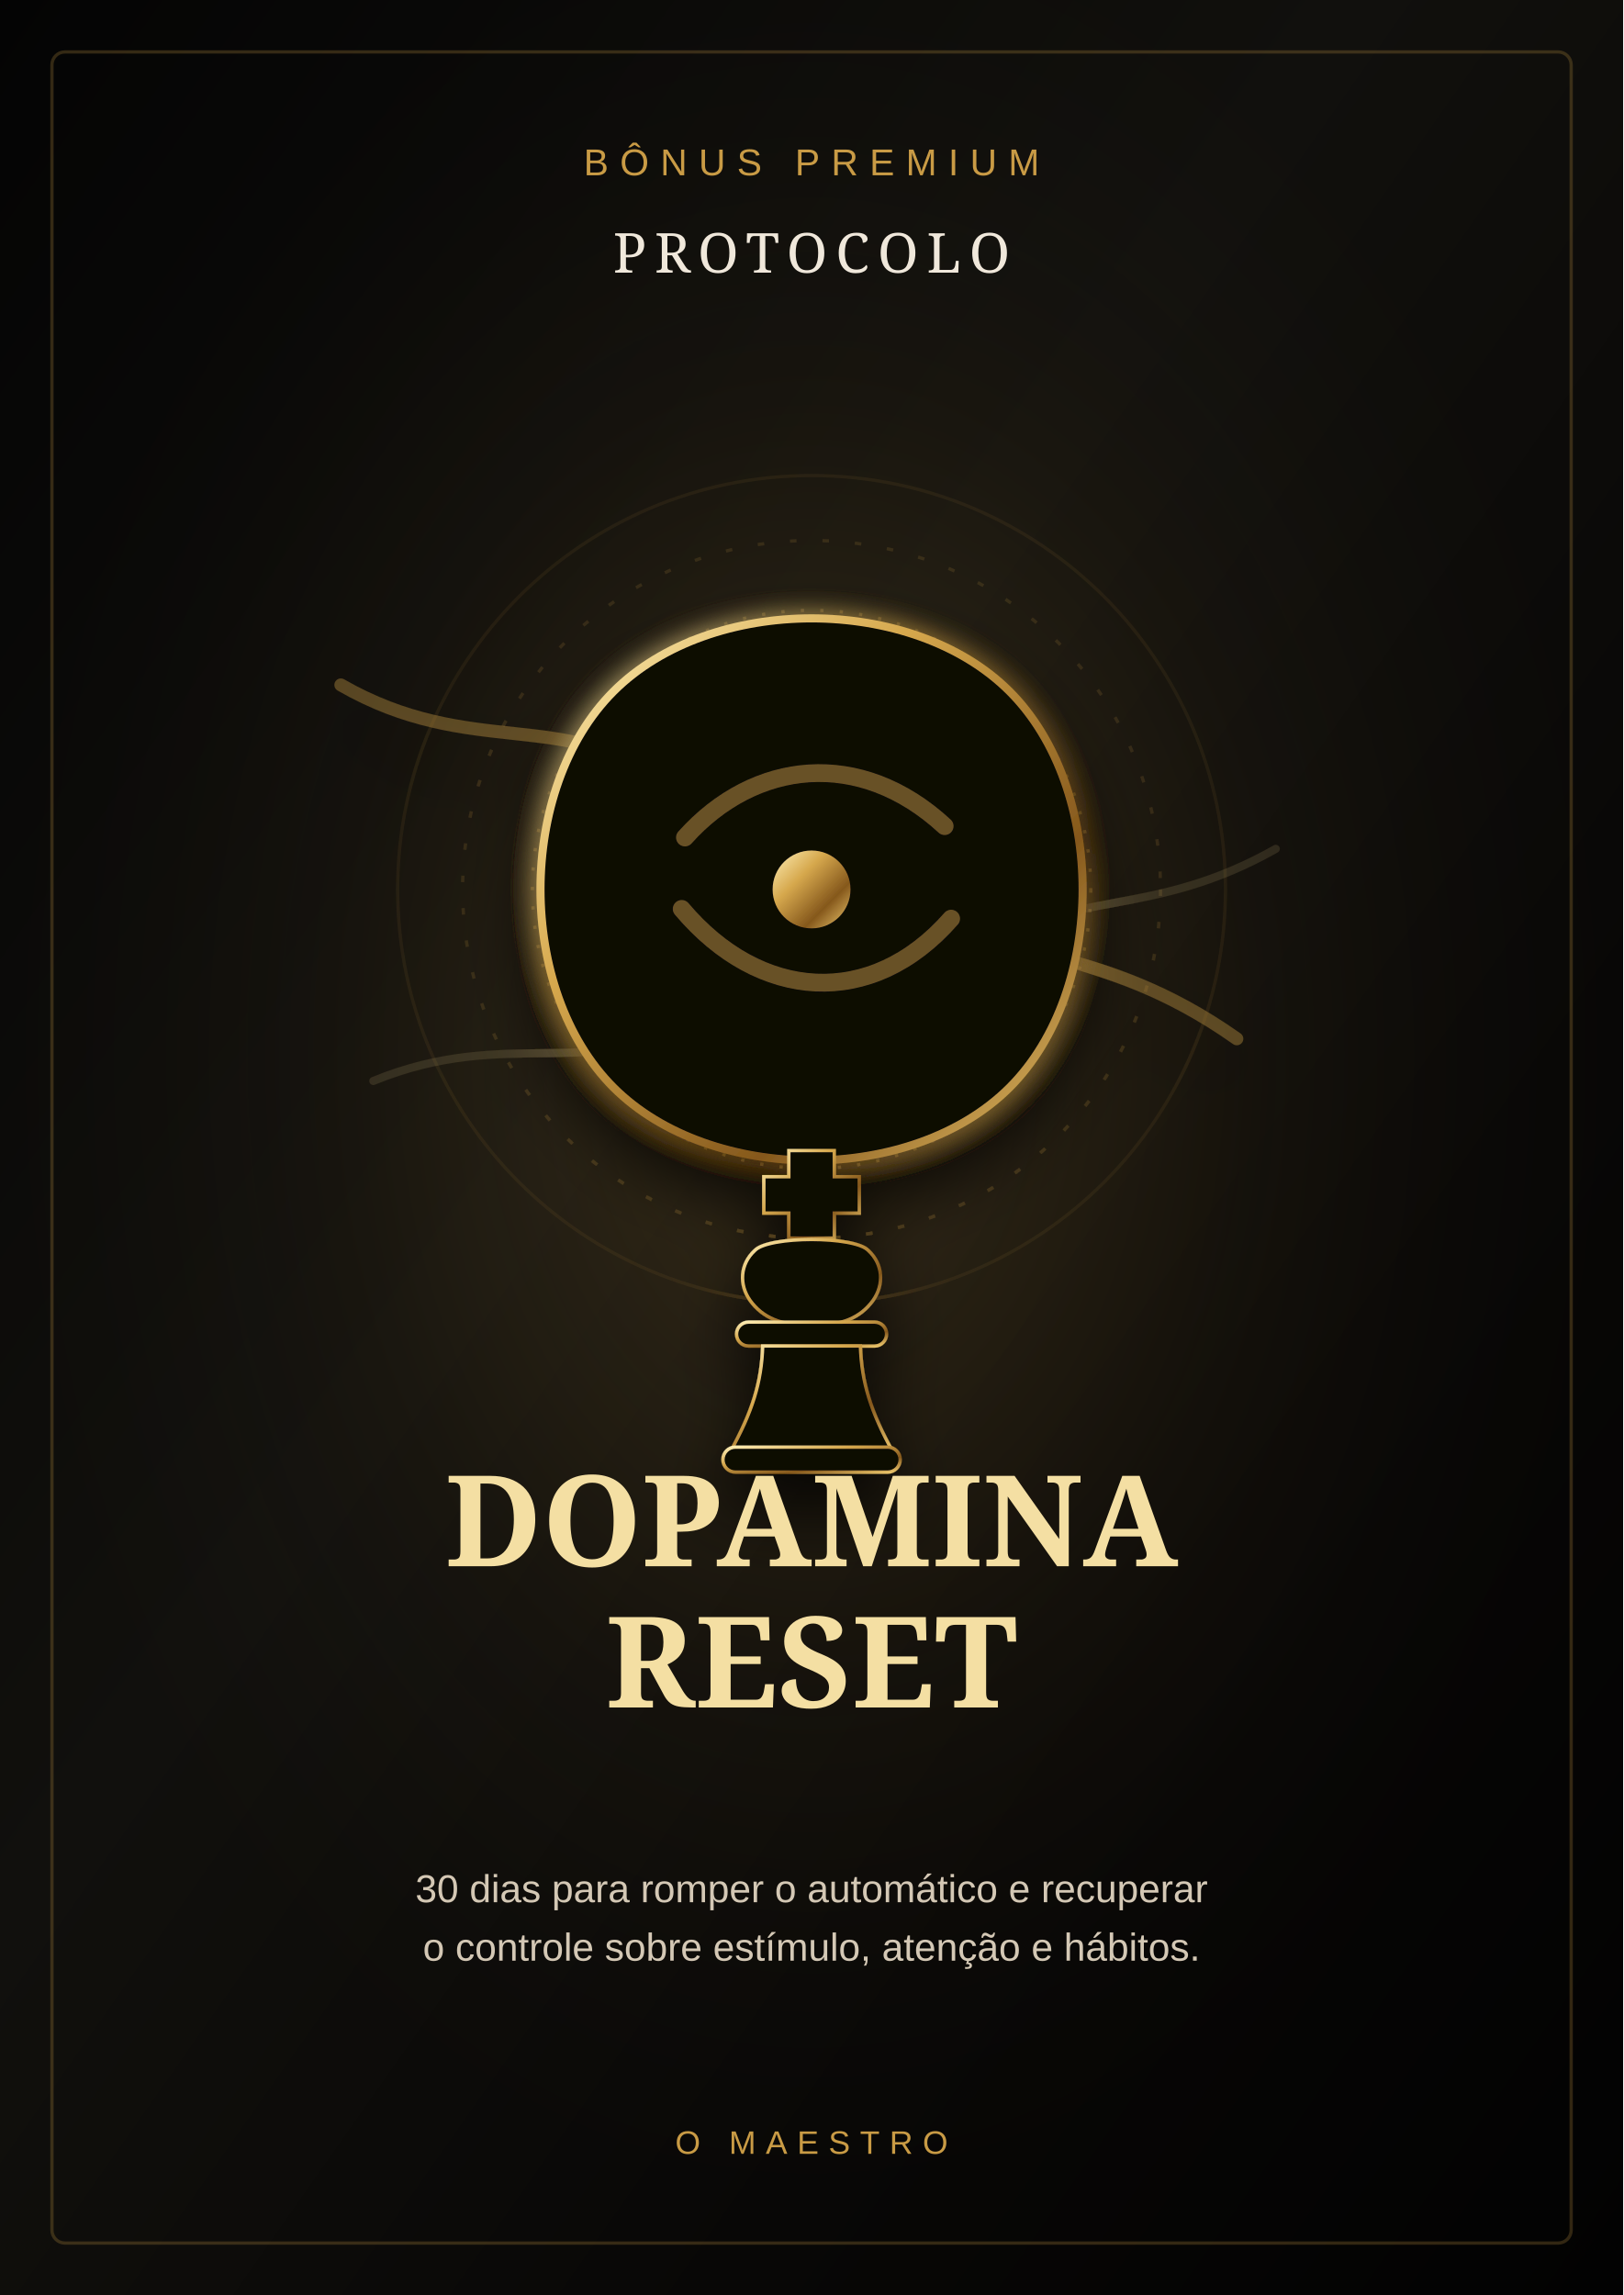
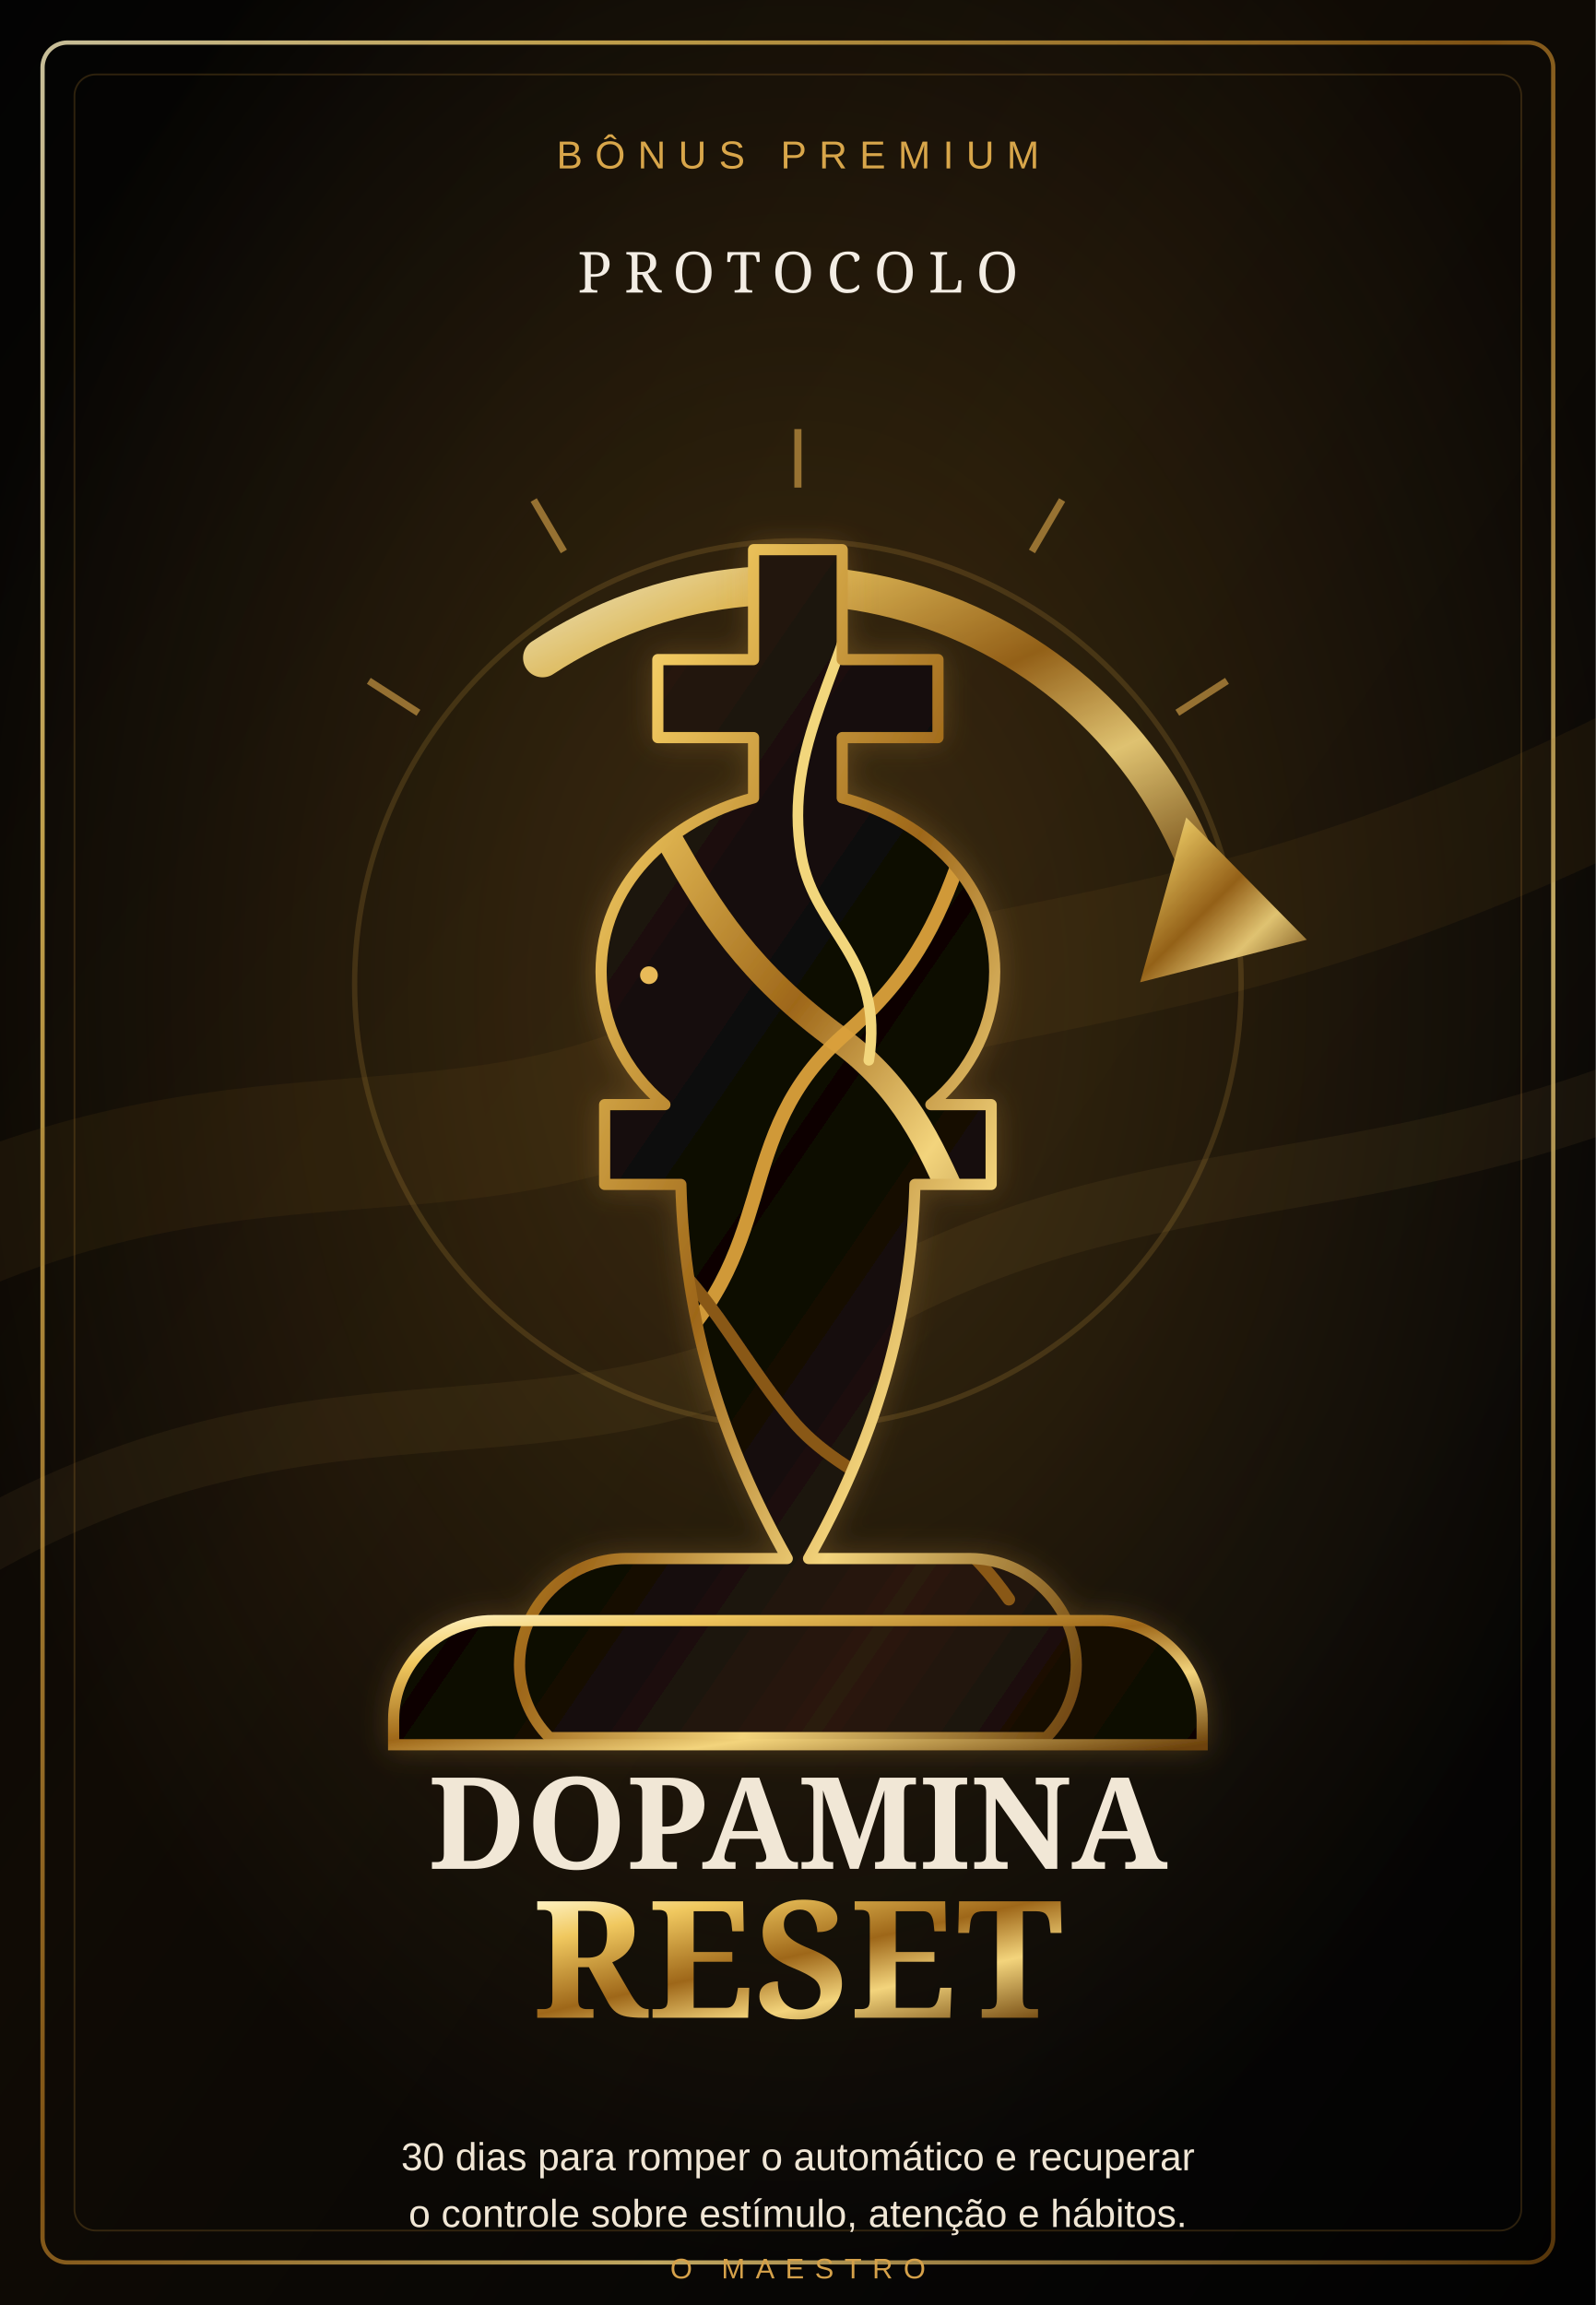
- <svg xmlns="http://www.w3.org/2000/svg" viewBox="0 0 1000 1414" role="img" aria-labelledby="title desc">
+ <svg xmlns="http://www.w3.org/2000/svg" viewBox="0 0 900 1300" role="img" aria-labelledby="title desc">
  <defs>
    <linearGradient id="bg" x1="0" y1="0" x2="1" y2="1">
-       <stop offset="0" stop-color="#040404" />
-       <stop offset=".42" stop-color="#11100d" />
-       <stop offset=".72" stop-color="#080706" />
+       <stop offset="0" stop-color="#030303" />
+       <stop offset=".42" stop-color="#100b05" />
+       <stop offset=".74" stop-color="#070605" />
      <stop offset="1" stop-color="#020202" />
    </linearGradient>
    <linearGradient id="gold" x1="0" y1="0" x2="1" y2="1">
-       <stop offset="0" stop-color="#fff0b7" />
-       <stop offset=".35" stop-color="#d6a84d" />
-       <stop offset=".7" stop-color="#85581c" />
-       <stop offset="1" stop-color="#f0ca6e" />
+       <stop offset="0" stop-color="#fff3c4" />
+       <stop offset=".18" stop-color="#f0c85f" />
+       <stop offset=".48" stop-color="#9e6719" />
+       <stop offset=".7" stop-color="#f3d47c" />
+       <stop offset="1" stop-color="#6d430c" />
    </linearGradient>
-     <radialGradient id="halo" cx="50%" cy="46%" r="54%">
-       <stop offset="0" stop-color="#d2a44c" stop-opacity=".2" />
-       <stop offset=".52" stop-color="#d2a44c" stop-opacity=".05" />
-       <stop offset="1" stop-color="#000" stop-opacity="0" />
+     <linearGradient id="stone" x1="0" y1="0" x2="1" y2="1">
+       <stop offset="0" stop-color="#030303" />
+       <stop offset=".24" stop-color="#25170b" />
+       <stop offset=".5" stop-color="#070605" />
+       <stop offset=".74" stop-color="#2b1a09" />
+       <stop offset="1" stop-color="#030303" />
+     </linearGradient>
+     <radialGradient id="halo" cx="50%" cy="43%" r="55%">
+       <stop offset="0" stop-color="#d69a35" stop-opacity=".24" />
+       <stop offset="1" stop-color="#d69a35" stop-opacity="0" />
    </radialGradient>
-     <filter id="glow" x="-60%" y="-60%" width="220%" height="220%">
-       <feGaussianBlur stdDeviation="7" result="blur" />
-       <feMerge>
-         <feMergeNode in="blur" />
-         <feMergeNode in="SourceGraphic" />
-       </feMerge>
+     <filter id="shadow" x="-45%" y="-40%" width="190%" height="195%">
+       <feDropShadow dx="0" dy="24" stdDeviation="21" flood-color="#000" flood-opacity=".9" />
+       <feDropShadow dx="0" dy="0" stdDeviation="8" flood-color="#d4a044" flood-opacity=".25" />
    </filter>
-     <filter id="shadow" x="-50%" y="-40%" width="200%" height="200%">
-       <feDropShadow dx="0" dy="22" stdDeviation="20" flood-color="#000" flood-opacity=".78" />
-     </filter>
+     <clipPath id="kingClip">
+       <path d="M425 310h50v62h54v44h-54v34c49 13 86 50 86 98 0 29-13 56-36 75h34v45h-43c-2 79-24 147-60 211h91c33 0 60 27 60 60 0 15-6 30-17 41H310c-11-11-17-26-17-41 0-33 27-60 60-60h91c-36-64-58-132-60-211h-43v-45h34c-23-19-36-46-36-75 0-48 37-85 86-98v-34h-54v-44h54z" />
+       <path d="M278 914h344c31 0 56 25 56 56v14H222v-14c0-31 25-56 56-56z" />
+     </clipPath>
  </defs>
-   <rect width="1000" height="1414" fill="url(#bg)" />
-   <rect width="1000" height="1414" fill="url(#halo)" />
-   <rect x="32" y="32" width="936" height="1350" rx="8" fill="none" stroke="#c99b45" stroke-opacity=".24" stroke-width="2" />
-   <text x="500" y="108" text-anchor="middle" fill="#c99b45" font-size="23" font-family="Arial, Helvetica, sans-serif" letter-spacing="7">BÔNUS PREMIUM</text>
-   <text x="500" y="168" text-anchor="middle" fill="#f0e8db" font-size="34" font-family="Georgia, serif" letter-spacing="5">PROTOCOLO</text>
-   <g transform="translate(500 548)" filter="url(#shadow)">
-     <circle r="255" fill="none" stroke="#c99b45" stroke-opacity=".08" stroke-width="2" />
-     <circle r="215" fill="none" stroke="#c99b45" stroke-opacity=".15" stroke-width="2" stroke-dasharray="4 16" />
-     <circle r="172" fill="none" stroke="#c99b45" stroke-opacity=".28" stroke-width="2" stroke-dasharray="2 10" />
-     <g opacity=".38" fill="none" stroke-linecap="round">
-       <path d="M-290 -126 C-210 -80 -150 -112 -92 -66 C-40 -25 19 -39 62 0 C118 50 174 30 262 92" stroke="#c99b45" stroke-width="8" />
-       <path d="M-270 118 C-187 84 -135 119 -69 80 C-8 44 52 69 104 36 C160 0 210 18 286 -25" stroke="#edd08b" stroke-opacity=".34" stroke-width="5" />
-     </g>
-     <g filter="url(#glow)">
-       <path d="M-122 -122 C-62 -182 62 -182 122 -122 C182 -62 182 62 122 122 C62 182 -62 182 -122 122 C-182 62 -182 -62 -122 -122 Z" fill="#090806" stroke="url(#gold)" stroke-width="5" />
-       <path d="M-78 -32 C-35 -80 30 -87 82 -39" fill="none" stroke="#c99b45" stroke-width="11" stroke-linecap="round" stroke-opacity=".5" />
-       <path d="M-80 12 C-32 69 37 74 86 18" fill="none" stroke="#c99b45" stroke-width="11" stroke-linecap="round" stroke-opacity=".5" />
-       <path d="M-118 0 H-68" stroke="url(#gold)" stroke-width="10" stroke-linecap="round" />
-       <path d="M68 0 H118" stroke="url(#gold)" stroke-width="10" stroke-linecap="round" />
-       <path d="M0 -118 V-68" stroke="url(#gold)" stroke-width="10" stroke-linecap="round" />
-       <path d="M0 68 V118" stroke="url(#gold)" stroke-width="10" stroke-linecap="round" />
-       <circle r="24" fill="url(#gold)" />
-     </g>
-     <g transform="translate(0 226) scale(.7)">
-       <path d="M-20 -93 H20 V-70 H42 V-38 H20 V-16 H-20 V-38 H-42 V-70 H-20 Z" fill="#080706" stroke="url(#gold)" stroke-width="3" />
-       <path d="M-50 -5 C-38 -18 38 -18 50 -5 C63 7 64 25 54 39 C43 54 27 61 0 61 C-27 61 -43 54 -54 39 C-64 25 -63 7 -50 -5 Z" fill="#080706" stroke="url(#gold)" stroke-width="3" />
-       <rect x="-66" y="58" width="132" height="21" rx="10.5" fill="#080706" stroke="url(#gold)" stroke-width="3" />
-       <path d="M-43 79 C-44 111 -52 137 -72 173 H72 C52 137 44 111 43 79 Z" fill="#080706" stroke="url(#gold)" stroke-width="3" />
-       <rect x="-78" y="168" width="156" height="22" rx="11" fill="#080706" stroke="url(#gold)" stroke-width="3" />
+   <rect width="900" height="1300" fill="url(#bg)" />
+   <rect width="900" height="1300" fill="url(#halo)" />
+   <rect x="24" y="24" width="852" height="1252" rx="14" fill="none" stroke="url(#gold)" stroke-width="2.4" opacity=".78" />
+   <rect x="42" y="42" width="816" height="1216" rx="12" fill="none" stroke="#c38b32" stroke-width="1" opacity=".22" />
+   <path d="M-80 720C120 610 243 674 388 605c164-78 287-39 570-188" fill="none" stroke="#8e631f" stroke-width="74" opacity=".1" />
+   <path d="M-35 885C178 753 305 842 476 743c177-103 303-52 524-163" fill="none" stroke="#d7a449" stroke-width="36" opacity=".07" />
+   <text x="450" y="95" text-anchor="middle" fill="#d8a64a" font-size="22" font-family="Arial, Helvetica, sans-serif" letter-spacing="7">BÔNUS PREMIUM</text>
+   <text x="450" y="165" text-anchor="middle" fill="#f3ede4" font-size="32" font-family="Georgia, serif" letter-spacing="7">PROTOCOLO</text>
+   <g opacity=".9">
+     <circle cx="450" cy="555" r="250" fill="none" stroke="#d3a043" stroke-width="3" opacity=".2" />
+     <path d="M306 371A250 250 0 0 1 681 503" fill="none" stroke="url(#gold)" stroke-width="22" stroke-linecap="round" />
+     <path d="M669 461l68 69-94 24z" fill="url(#gold)" />
+     <g opacity=".7">
+       <line x1="450" y1="275" x2="450" y2="242" stroke="#d7a348" stroke-width="4" />
+       <line x1="318" y1="311" x2="301" y2="282" stroke="#d7a348" stroke-width="4" />
+       <line x1="582" y1="311" x2="599" y2="282" stroke="#d7a348" stroke-width="4" />
+       <line x1="236" y1="402" x2="208" y2="384" stroke="#d7a348" stroke-width="4" />
+       <line x1="664" y1="402" x2="692" y2="384" stroke="#d7a348" stroke-width="4" />
    </g>
  </g>
-   <text x="500" y="965" text-anchor="middle" fill="#f4dfa3" font-size="78" font-weight="700" font-family="Georgia, serif">DOPAMINA</text>
-   <text x="500" y="1052" text-anchor="middle" fill="#f4dfa3" font-size="78" font-weight="700" font-family="Georgia, serif">RESET</text>
-   <line x1="440" x2="560" y1="1102" y2="1102" stroke="url(#gold)" stroke-width="6" stroke-linecap="round" />
-   <text x="500" y="1172" text-anchor="middle" fill="#d4c8b5" font-size="24" font-family="Arial, Helvetica, sans-serif">30 dias para romper o automático e recuperar</text>
-   <text x="500" y="1208" text-anchor="middle" fill="#d4c8b5" font-size="24" font-family="Arial, Helvetica, sans-serif">o controle sobre estímulo, atenção e hábitos.</text>
-   <text x="500" y="1327" text-anchor="middle" fill="#c99b45" font-size="20" font-family="Arial, Helvetica, sans-serif" letter-spacing="6">O MAESTRO</text>
+   <g filter="url(#shadow)">
+     <g clip-path="url(#kingClip)">
+       <rect x="205" y="290" width="490" height="715" fill="url(#stone)" />
+       <path d="M295 368c90 74 76 144 178 218 74 54 57 129 139 198" fill="none" stroke="url(#gold)" stroke-width="15" stroke-linecap="round" />
+       <path d="M610 363c-82 84-50 147-132 219-69 59-34 125-112 191" fill="none" stroke="#daa13b" stroke-width="8" stroke-linecap="round" opacity=".95" />
+       <path d="M316 672c72 25 89 78 130 128 31 38 82 43 123 102" fill="none" stroke="#895918" stroke-width="7" stroke-linecap="round" />
+       <path d="M490 307c-12 72-49 112-38 176 8 43 47 57 38 115" fill="none" stroke="#f2d67c" stroke-width="6" stroke-linecap="round" />
+       <circle cx="366" cy="550" r="5" fill="#e9ba59" />
+       <circle cx="556" cy="750" r="4" fill="#f0ca6b" />
+     </g>
+     <path d="M425 310h50v62h54v44h-54v34c49 13 86 50 86 98 0 29-13 56-36 75h34v45h-43c-2 79-24 147-60 211h91c33 0 60 27 60 60 0 15-6 30-17 41H310c-11-11-17-26-17-41 0-33 27-60 60-60h91c-36-64-58-132-60-211h-43v-45h34c-23-19-36-46-36-75 0-48 37-85 86-98v-34h-54v-44h54z" fill="none" stroke="url(#gold)" stroke-width="6.3" stroke-linejoin="round" />
+     <path d="M278 914h344c31 0 56 25 56 56v14H222v-14c0-31 25-56 56-56z" fill="none" stroke="url(#gold)" stroke-width="6.3" />
+   </g>
+   <text x="450" y="1054" text-anchor="middle" fill="#f1e7d6" font-size="72" font-weight="700" font-family="Georgia, serif">DOPAMINA</text>
+   <text x="450" y="1138" text-anchor="middle" fill="url(#gold)" font-size="92" font-weight="700" font-family="Georgia, serif">RESET</text>
+   <line x1="390" x2="510" y1="1178" y2="1178" stroke="url(#gold)" stroke-width="4" />
+   <text x="450" y="1224" text-anchor="middle" fill="#f0e6d5" font-size="22" font-family="Arial, Helvetica, sans-serif">30 dias para romper o automático e recuperar</text>
+   <text x="450" y="1256" text-anchor="middle" fill="#f0e6d5" font-size="22" font-family="Arial, Helvetica, sans-serif">o controle sobre estímulo, atenção e hábitos.</text>
+   <text x="450" y="1285" text-anchor="middle" fill="#d5a14a" font-size="16" font-family="Arial, Helvetica, sans-serif" letter-spacing="6">O MAESTRO</text>
</svg>
